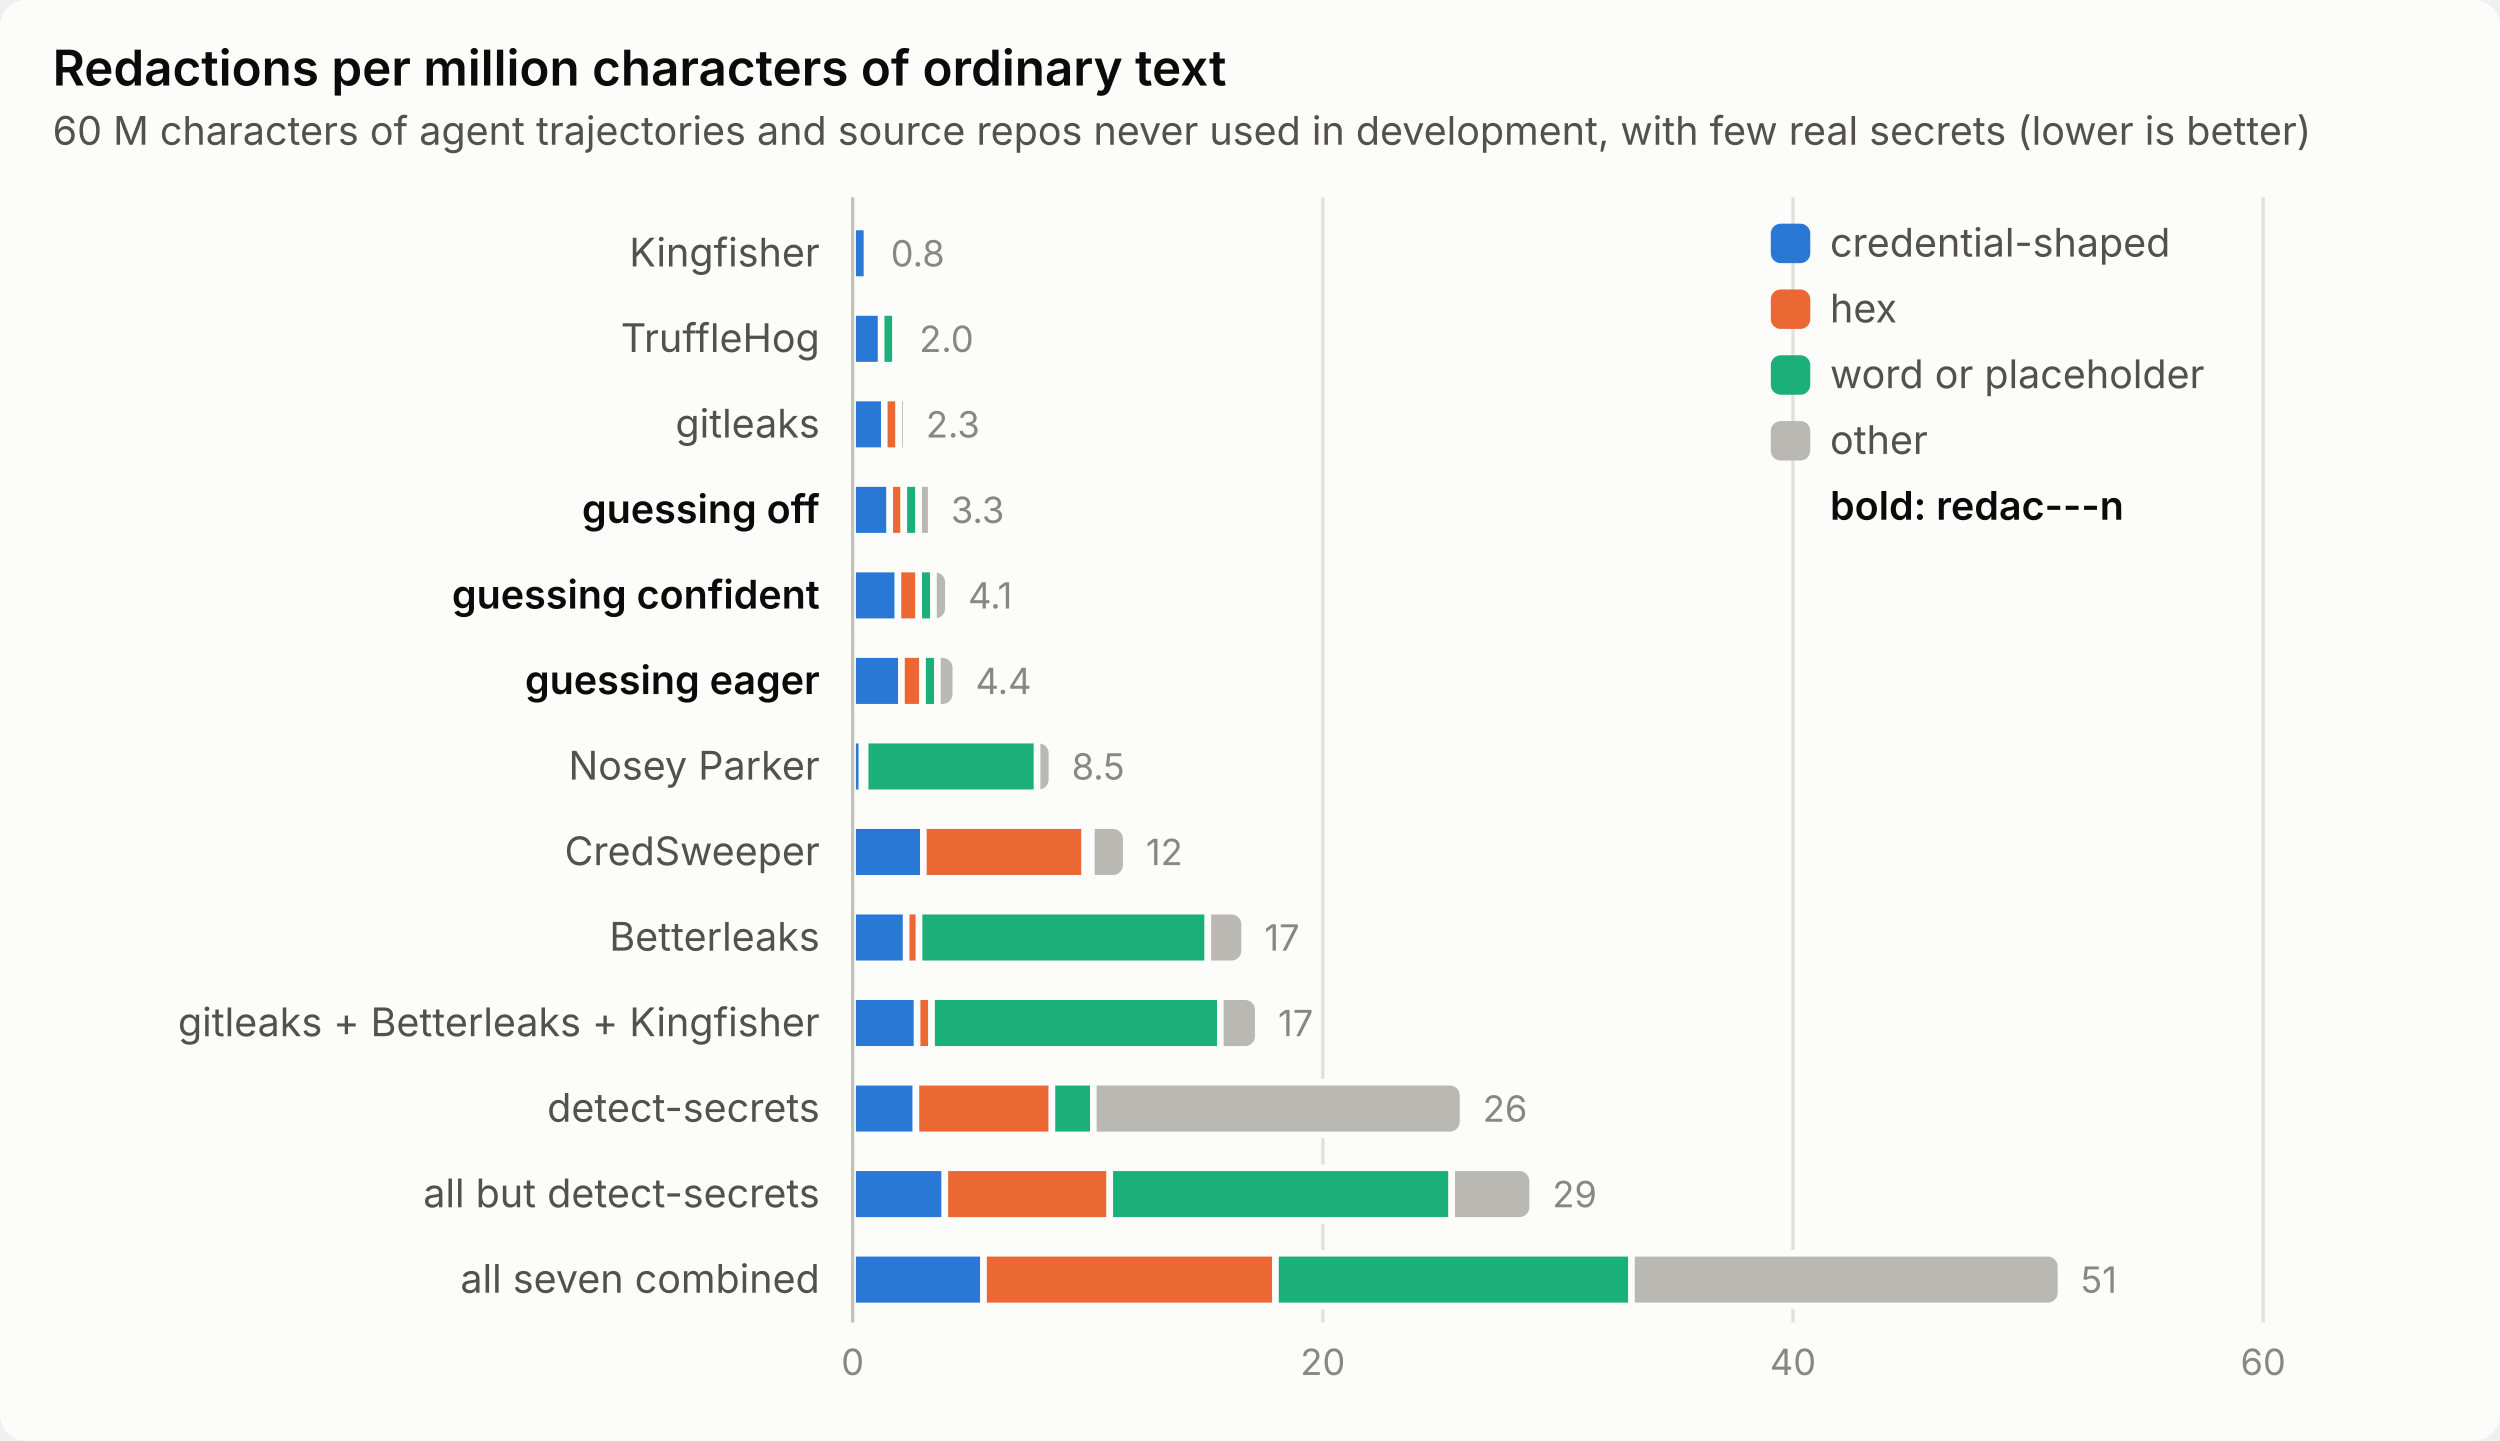
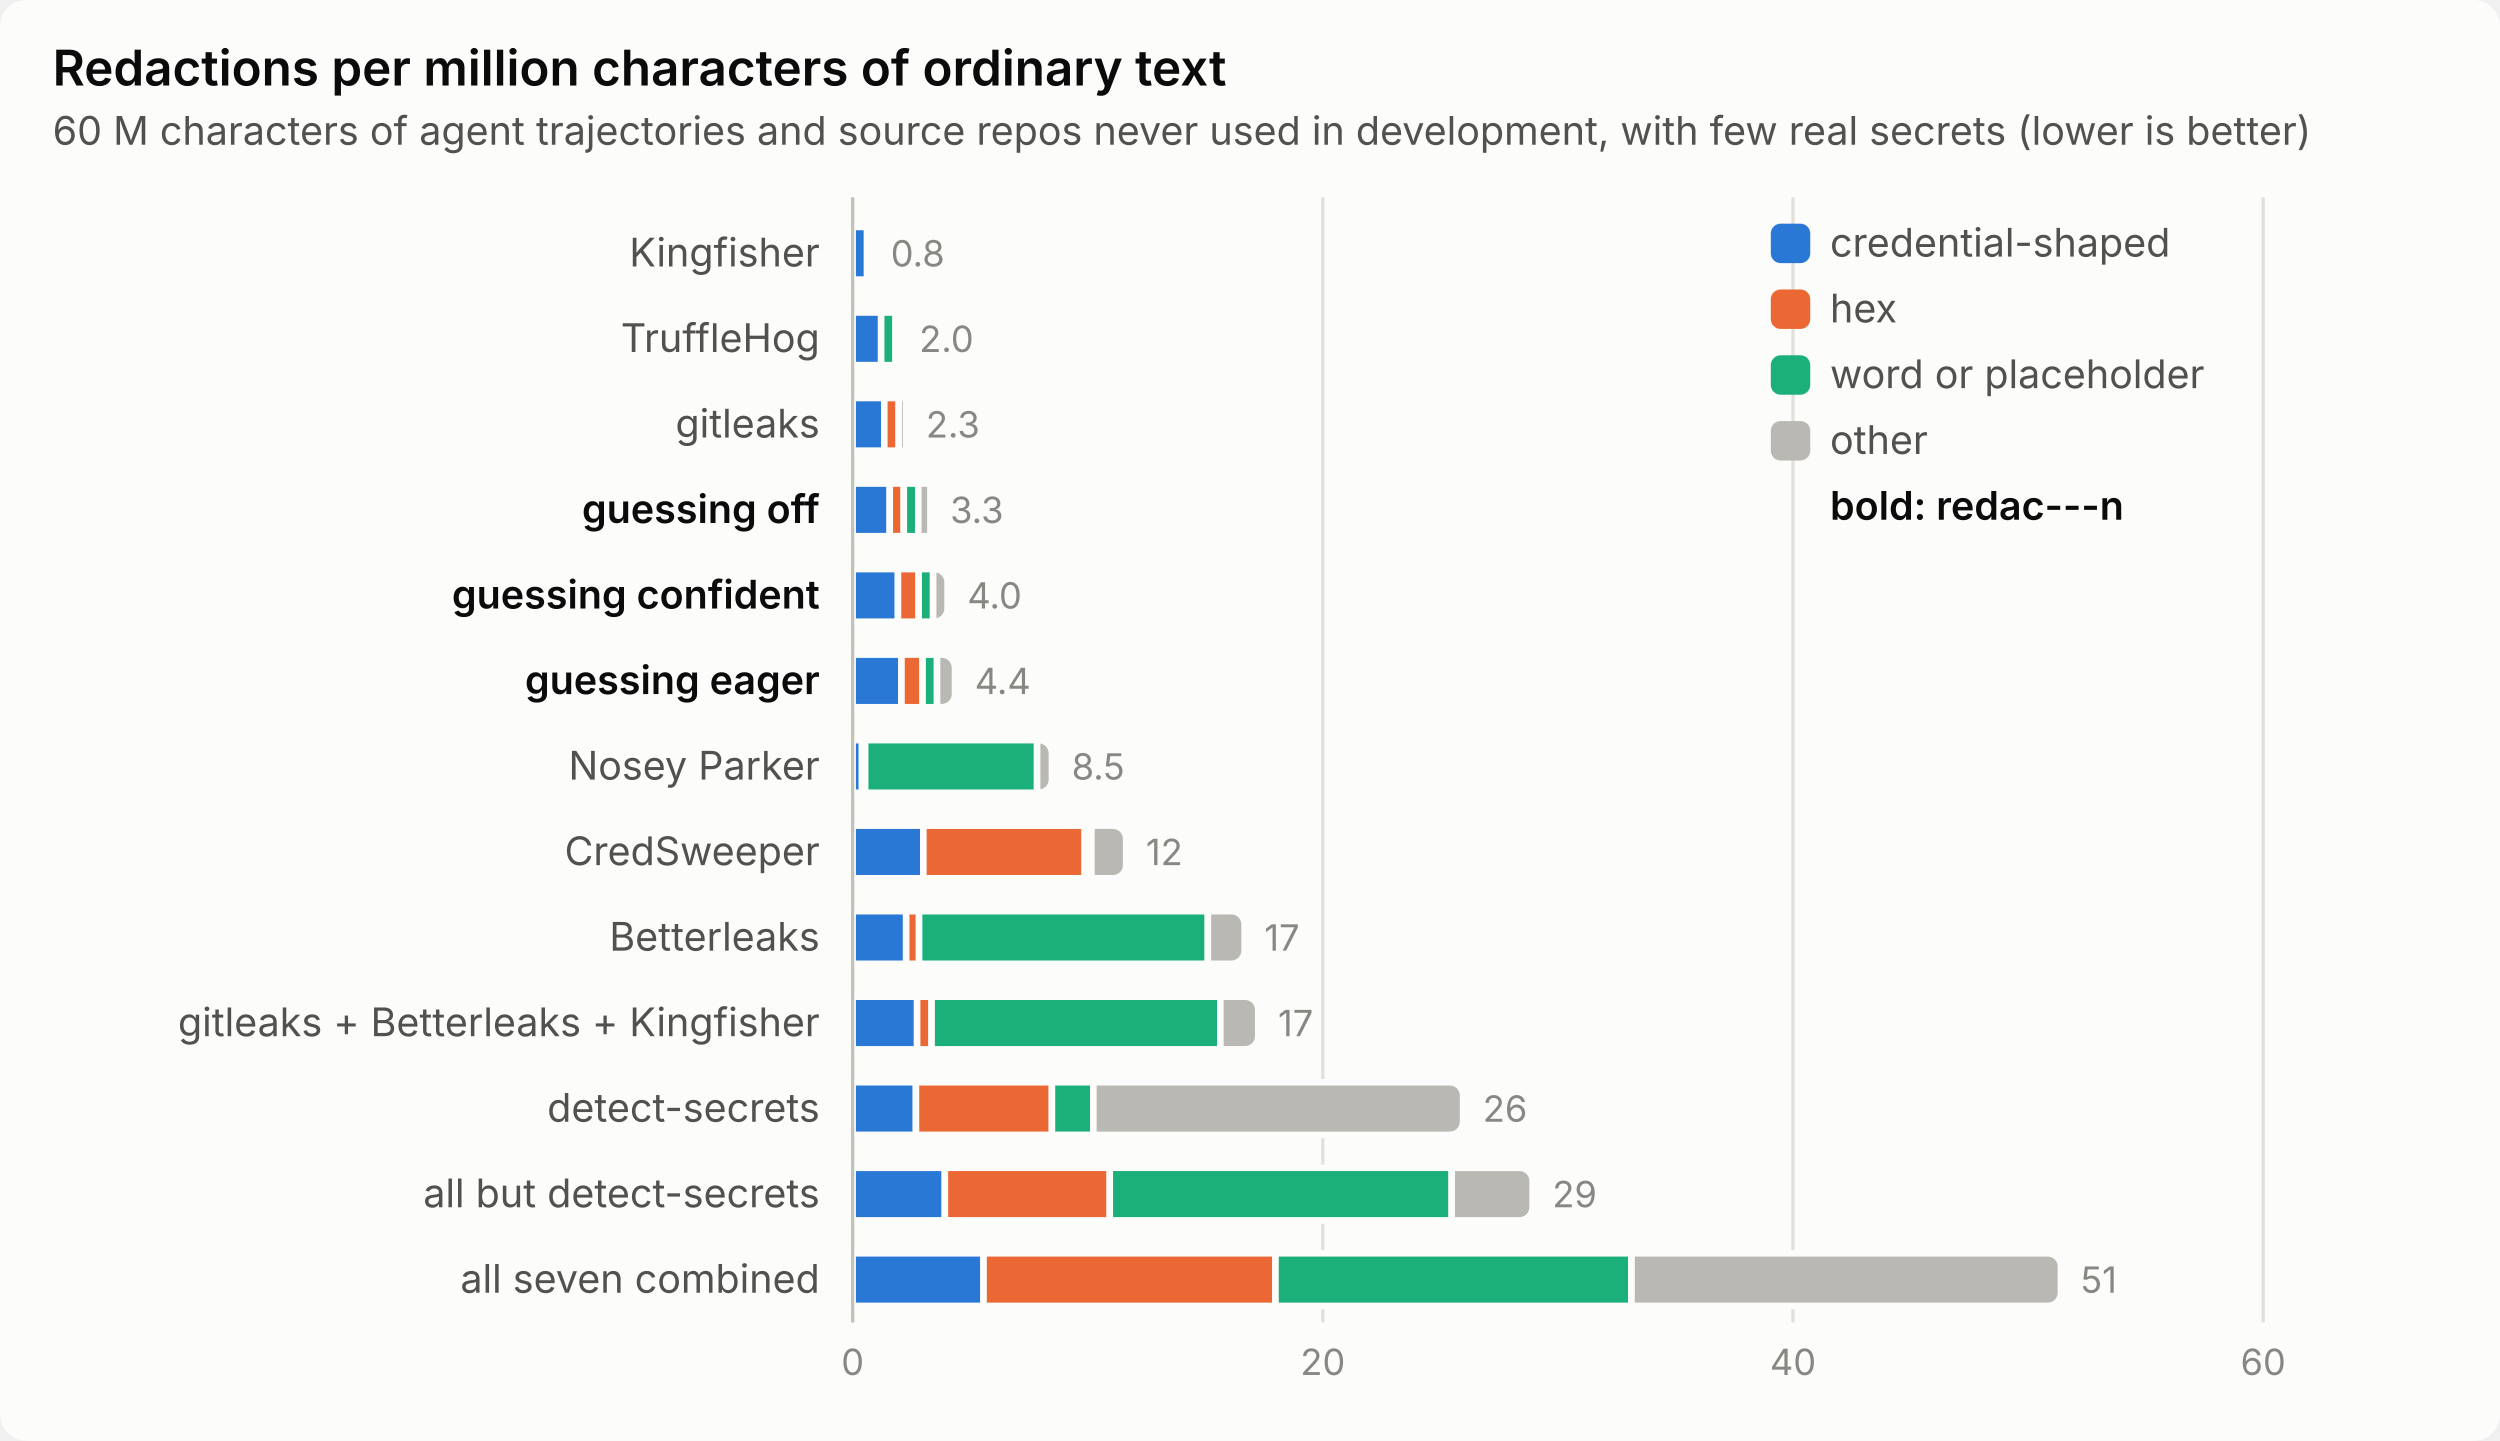
<svg xmlns="http://www.w3.org/2000/svg" viewBox="0 0 760 438" width="760" height="438" role="img" aria-labelledby="t d">
  <style>
.bg { fill: #fcfcfb; } .accent { fill: #2a78d6; } .accent-line { stroke: #2a78d6; } .other { fill: #898781; }
.hollow { fill: none; stroke: #898781; } .chain { fill: none; stroke: #c3c2b7; stroke-width: 1.5; }
.k0 { fill: #2a78d6; } .k1 { fill: #eb6834; } .k2 { fill: #1baf7a; } .k3 { fill: #b9b8b2; } .gap { stroke: #fcfcfb; stroke-width: 2; }
.ring { stroke: #fcfcfb; } .grid { stroke: #e1e0d9; stroke-width: 1; } .axis, .lead { stroke: #c3c2b7; stroke-width: 1; }
text { font-family: system-ui, -apple-system, "Segoe UI", sans-serif; fill: #52514e; font-size: 12px; }
.title { fill: #0b0b0b; font-size: 15px; font-weight: 600; } .panel { fill: #0b0b0b; font-size: 13px; font-weight: 600; }
.tick { fill: #898781; font-size: 11px; font-variant-numeric: tabular-nums; }
.ours { fill: #0b0b0b; font-weight: 600; }
@media (prefers-color-scheme: dark) {
  .bg { fill: #1a1a19; } .accent { fill: #3987e5; } .accent-line { stroke: #3987e5; } .ring { stroke: #1a1a19; }
  .other { fill: #a3a29c; } .hollow { stroke: #a3a29c; } .chain { stroke: #4a4a47; }
  .k0 { fill: #3987e5; } .k1 { fill: #d95926; } .k2 { fill: #199e70; } .k3 { fill: #5e5d58; } .gap { stroke: #1a1a19; }
  .grid { stroke: #2c2c2a; } .axis, .lead { stroke: #383835; }
  text { fill: #c3c2b7; } .title, .panel, .ours { fill: #ffffff; }
}
</style>
  <rect width="760" height="438" rx="8" class="bg" />
  <text x="16" y="26" class="title">Redactions per million characters of ordinary text</text>
  <text x="16" y="44" class="sub">60 M characters of agent trajectories and source repos never used in development, with few real secrets (lower is better)</text>
  <line class="grid" x1="259.2" x2="259.2" y1="60" y2="402" />
  <text class="tick" x="259.2" y="418" text-anchor="middle">0</text>
  <line class="grid" x1="402.133" x2="402.133" y1="60" y2="402" />
  <text class="tick" x="402.133" y="418" text-anchor="middle">20</text>
  <line class="grid" x1="545.067" x2="545.067" y1="60" y2="402" />
  <text class="tick" x="545.067" y="418" text-anchor="middle">40</text>
  <line class="grid" x1="688" x2="688" y1="60" y2="402" />
  <text class="tick" x="688" y="418" text-anchor="middle">60</text>
  <text x="249.2" y="81" text-anchor="end">Kingfisher</text>
  <rect x="259.2" y="69" width="4.396" height="16" class="k0 gap" />
  <rect x="263.596" y="69" width="1" height="16" class="k2 gap" />
  <rect x="264.427" y="69" width="1" height="16" class="k3 gap" />
  <text class="tick" x="270.784" y="81">0.8</text>
  <text x="249.2" y="107" text-anchor="end">TruffleHog</text>
  <rect x="259.2" y="95" width="8.673" height="16" class="k0 gap" />
  <rect x="267.873" y="95" width="4.396" height="16" class="k2 gap" />
  <rect x="272.268" y="95" width="1.188" height="16" class="k3 gap" />
  <text class="tick" x="279.456" y="107">2.0</text>
  <text x="249.2" y="133" text-anchor="end">gitleaks</text>
  <rect x="259.2" y="121" width="9.623" height="16" class="k0 gap" />
  <rect x="268.823" y="121" width="4.396" height="16" class="k1 gap" />
  <rect x="273.219" y="121" width="2.257" height="16" class="k3 gap" />
  <text class="tick" x="281.476" y="133">2.3</text>
  <text x="249.2" y="159" text-anchor="end" class="ours">guessing off</text>
  <rect x="259.2" y="147" width="11.285" height="16" class="k0 gap" />
  <rect x="270.485" y="147" width="4.277" height="16" class="k1 gap" />
-   <rect x="274.762" y="147" width="4.514" height="16" class="k2 gap" />
-   <rect x="279.276" y="147" width="3.801" height="16" class="k3 gap" />
-   <text class="tick" x="289.078" y="159">3.3</text>
+   <rect x="274.762" y="147" width="4.395" height="16" class="k2 gap" />
+   <rect x="279.158" y="147" width="3.683" height="16" class="k3 gap" />
+   <text class="tick" x="288.84" y="159">3.3</text>
  <text x="249.2" y="185" text-anchor="end" class="ours">guessing confident</text>
  <rect x="259.2" y="173" width="13.78" height="16" class="k0 gap" />
  <rect x="272.98" y="173" width="6.296" height="16" class="k1 gap" />
-   <rect x="279.276" y="173" width="4.514" height="16" class="k2 gap" />
-   <path d="M283.79,173 h0.514 a4,4 0 0 1 4,4 v8 a4,4 0 0 1 -4,4 h-0.514 z" class="k3 gap" />
-   <text class="tick" x="294.305" y="185">4.1</text>
+   <rect x="279.276" y="173" width="4.395" height="16" class="k2 gap" />
+   <path d="M283.672,173 h0.395 a4,4 0 0 1 4,4 v8 a4,4 0 0 1 -4,4 h-0.395 z" class="k3 gap" />
+   <text class="tick" x="294.067" y="185">4.0</text>
  <text x="249.2" y="211" text-anchor="end" class="ours">guessing eager</text>
  <rect x="259.2" y="199" width="14.849" height="16" class="k0 gap" />
  <rect x="274.049" y="199" width="6.415" height="16" class="k1 gap" />
-   <rect x="280.464" y="199" width="4.514" height="16" class="k2 gap" />
-   <path d="M284.978,199 h1.583 a4,4 0 0 1 4,4 v8 a4,4 0 0 1 -4,4 h-1.583 z" class="k3 gap" />
-   <text class="tick" x="296.562" y="211">4.4</text>
+   <rect x="280.464" y="199" width="4.395" height="16" class="k2 gap" />
+   <path d="M284.86,199 h1.465 a4,4 0 0 1 4,4 v8 a4,4 0 0 1 -4,4 h-1.465 z" class="k3 gap" />
+   <text class="tick" x="296.324" y="211">4.4</text>
  <text x="249.2" y="237" text-anchor="end">Nosey Parker</text>
  <rect x="259.2" y="225" width="2.851" height="16" class="k0 gap" />
  <rect x="262.051" y="225" width="1" height="16" class="k1 gap" />
  <rect x="263.002" y="225" width="52.273" height="16" class="k2 gap" />
  <path d="M315.275,225 h0.514 a4,4 0 0 1 4,4 v8 a4,4 0 0 1 -4,4 h-0.514 z" class="k3 gap" />
  <text class="tick" x="325.789" y="237">8.5</text>
  <text x="249.2" y="263" text-anchor="end">CredSweeper</text>
  <rect x="259.2" y="251" width="21.503" height="16" class="k0 gap" />
  <rect x="280.703" y="251" width="49.065" height="16" class="k1 gap" />
  <rect x="329.768" y="251" width="2.02" height="16" class="k2 gap" />
  <path d="M331.788,251 h6.573 a4,4 0 0 1 4,4 v8 a4,4 0 0 1 -4,4 h-6.573 z" class="k3 gap" />
  <text class="tick" x="348.361" y="263">12</text>
  <text x="249.2" y="289" text-anchor="end">Betterleaks</text>
  <rect x="259.2" y="277" width="16.276" height="16" class="k0 gap" />
  <rect x="275.476" y="277" width="3.92" height="16" class="k1 gap" />
  <rect x="279.396" y="277" width="87.795" height="16" class="k2 gap" />
  <path d="M367.191,277 h7.167 a4,4 0 0 1 4,4 v8 a4,4 0 0 1 -4,4 h-7.167 z" class="k3 gap" />
  <text class="tick" x="384.358" y="289">17</text>
  <text x="249.2" y="315" text-anchor="end">gitleaks + Betterleaks + Kingfisher</text>
  <rect x="259.2" y="303" width="19.602" height="16" class="k0 gap" />
  <rect x="278.802" y="303" width="4.396" height="16" class="k1 gap" />
  <rect x="283.198" y="303" width="87.795" height="16" class="k2 gap" />
  <path d="M370.993,303 h7.524 a4,4 0 0 1 4,4 v8 a4,4 0 0 1 -4,4 h-7.524 z" class="k3 gap" />
  <text class="tick" x="388.516" y="315">17</text>
  <text x="249.2" y="341" text-anchor="end">detect-secrets</text>
  <rect x="259.2" y="329" width="19.246" height="16" class="k0 gap" />
  <rect x="278.446" y="329" width="41.343" height="16" class="k1 gap" />
  <rect x="319.789" y="329" width="12.593" height="16" class="k2 gap" />
  <path d="M332.382,329 h108.387 a4,4 0 0 1 4,4 v8 a4,4 0 0 1 -4,4 h-108.387 z" class="k3 gap" />
  <text class="tick" x="450.769" y="341">26</text>
  <text x="249.2" y="367" text-anchor="end">all but detect-secrets</text>
  <rect x="259.2" y="355" width="28.037" height="16" class="k0 gap" />
  <rect x="287.237" y="355" width="50.134" height="16" class="k1 gap" />
  <rect x="337.372" y="355" width="103.952" height="16" class="k2 gap" />
  <path d="M441.323,355 h20.592 a4,4 0 0 1 4,4 v8 a4,4 0 0 1 -4,4 h-20.592 z" class="k3 gap" />
  <text class="tick" x="471.915" y="367">29</text>
  <text x="249.2" y="393" text-anchor="end">all seven combined</text>
  <rect x="259.2" y="381" width="39.799" height="16" class="k0 gap" />
  <rect x="298.999" y="381" width="88.745" height="16" class="k1 gap" />
  <rect x="387.744" y="381" width="108.229" height="16" class="k2 gap" />
  <path d="M495.972,381 h126.563 a4,4 0 0 1 4,4 v8 a4,4 0 0 1 -4,4 h-126.563 z" class="k3 gap" />
  <text class="tick" x="632.536" y="393">51</text>
  <line class="axis" x1="259.2" x2="259.2" y1="60" y2="402" />
  <rect x="538.32" y="68" width="12" height="12" rx="3" class="k0" />
  <text x="556.32" y="78">credential-shaped</text>
  <rect x="538.32" y="88" width="12" height="12" rx="3" class="k1" />
  <text x="556.32" y="98">hex</text>
  <rect x="538.32" y="108" width="12" height="12" rx="3" class="k2" />
  <text x="556.32" y="118">word or placeholder</text>
  <rect x="538.32" y="128" width="12" height="12" rx="3" class="k3" />
  <text x="556.32" y="138">other</text>
  <text x="556.32" y="158" class="ours">bold: redac---n</text>
</svg>
